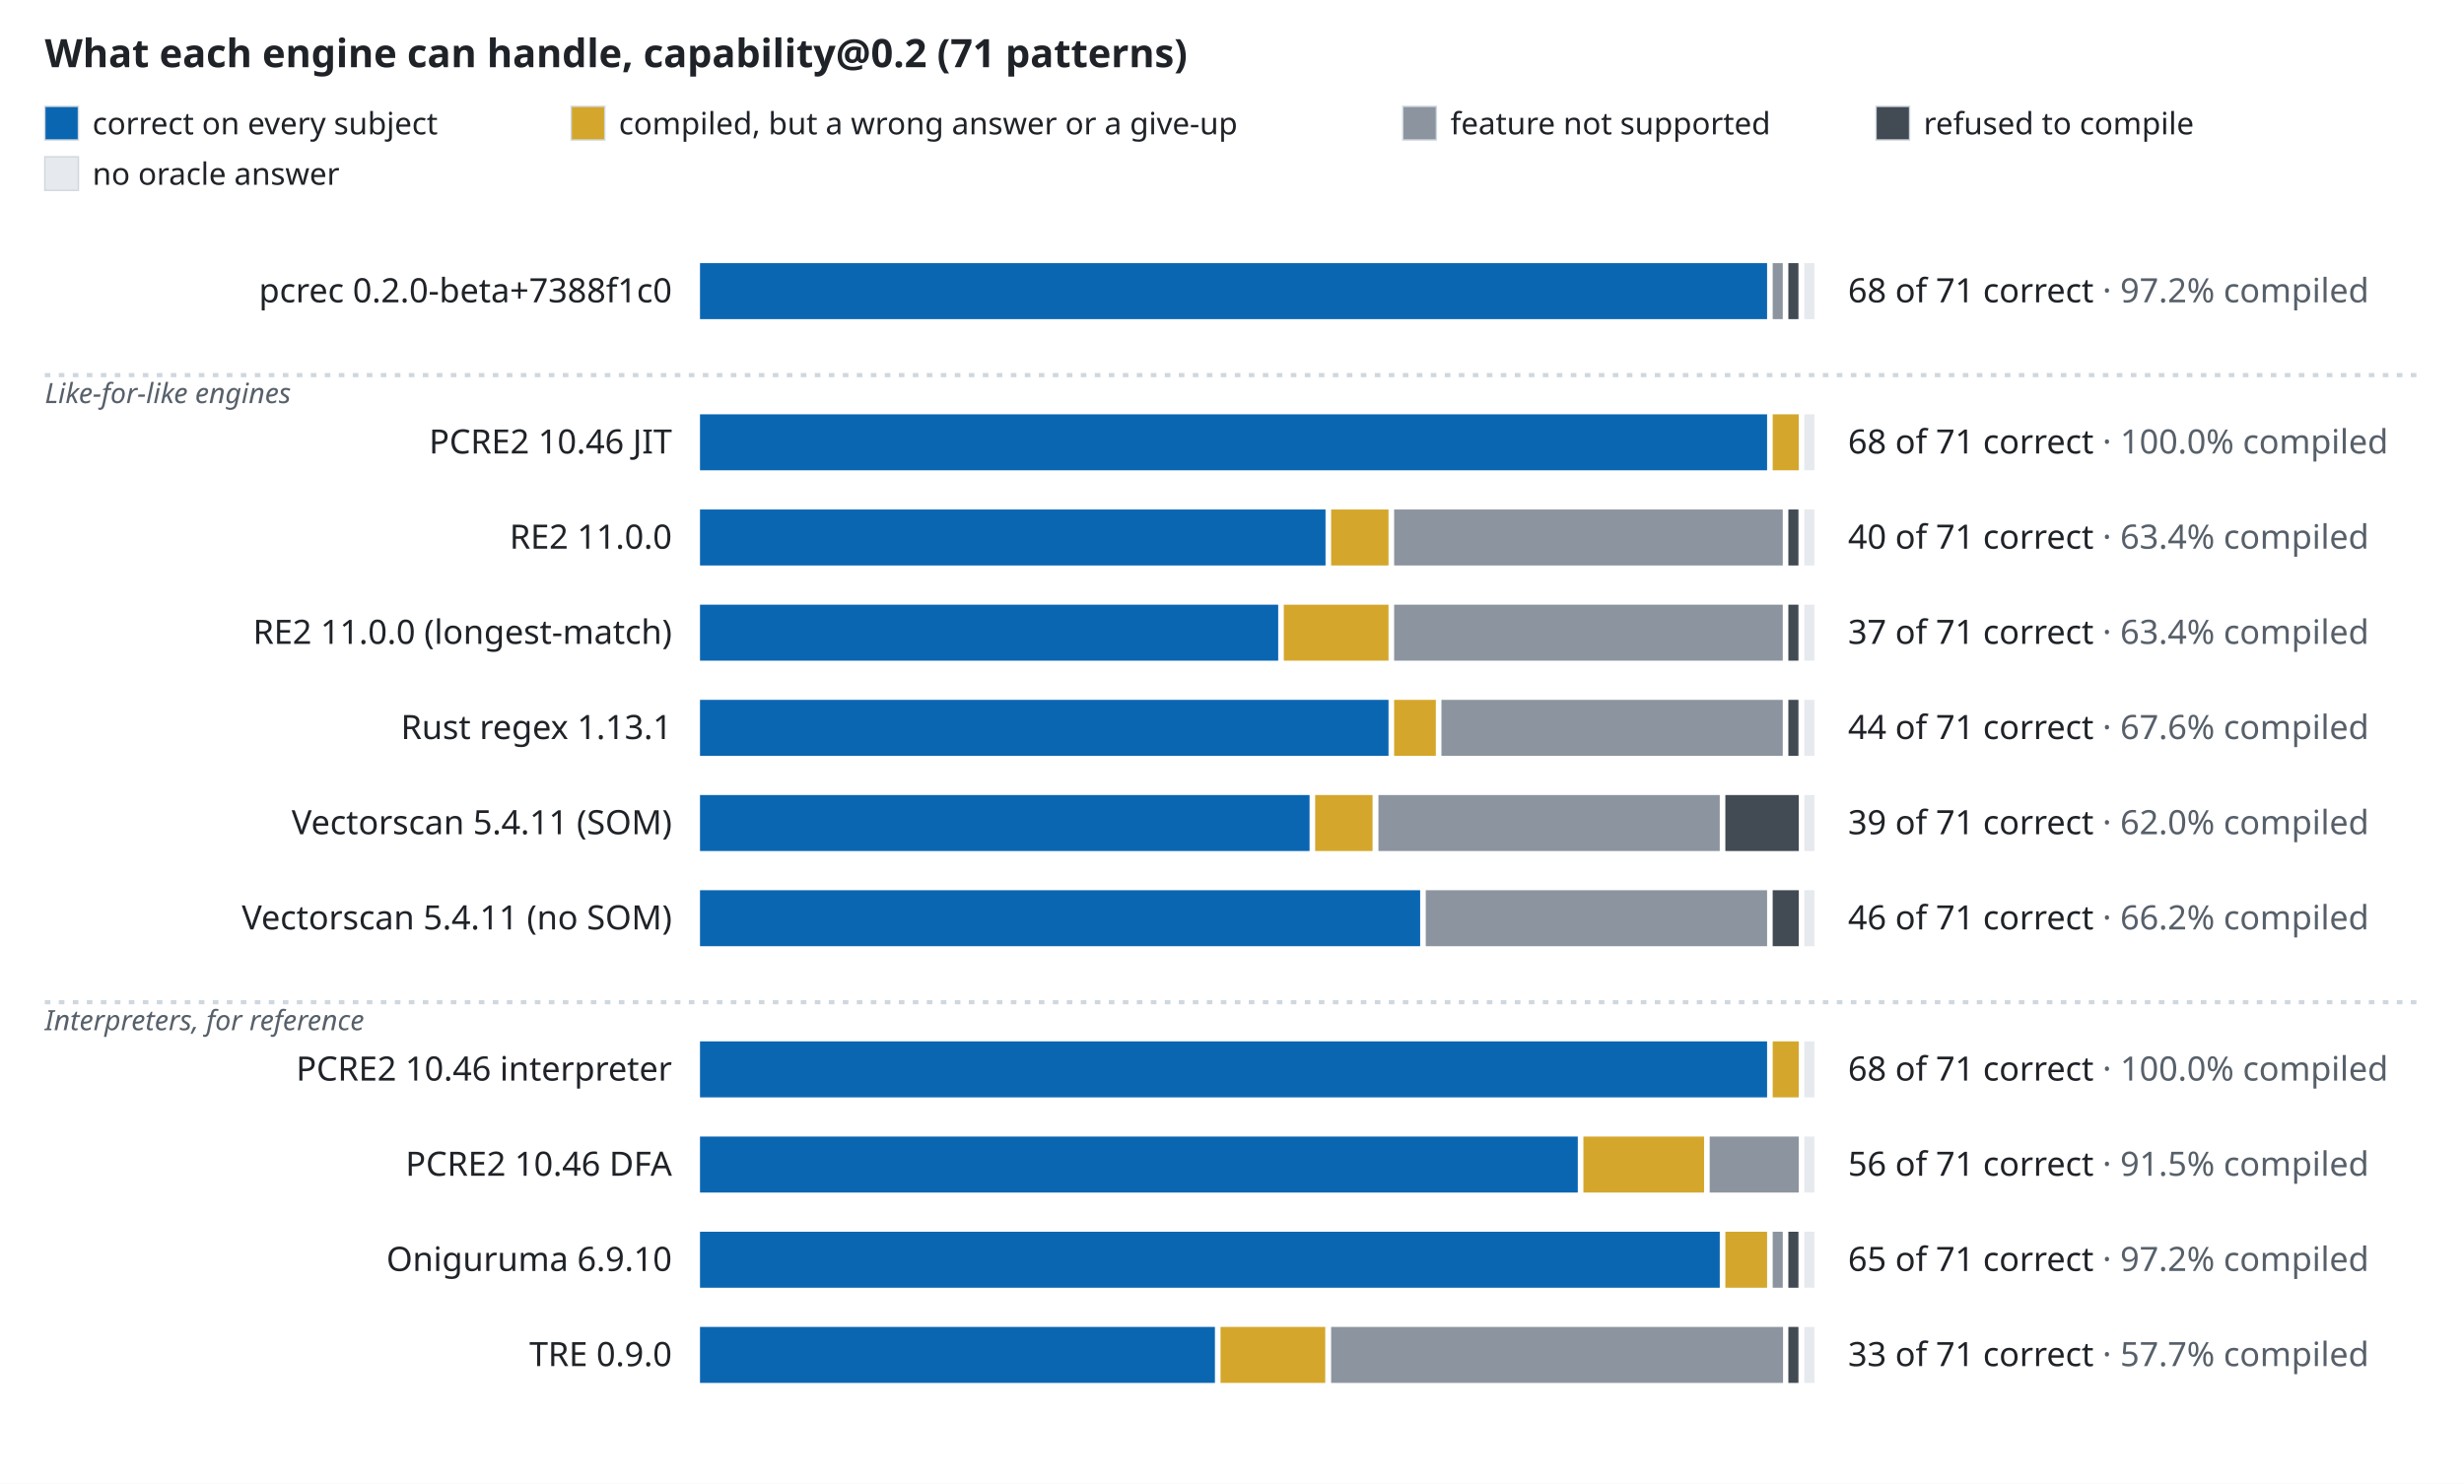
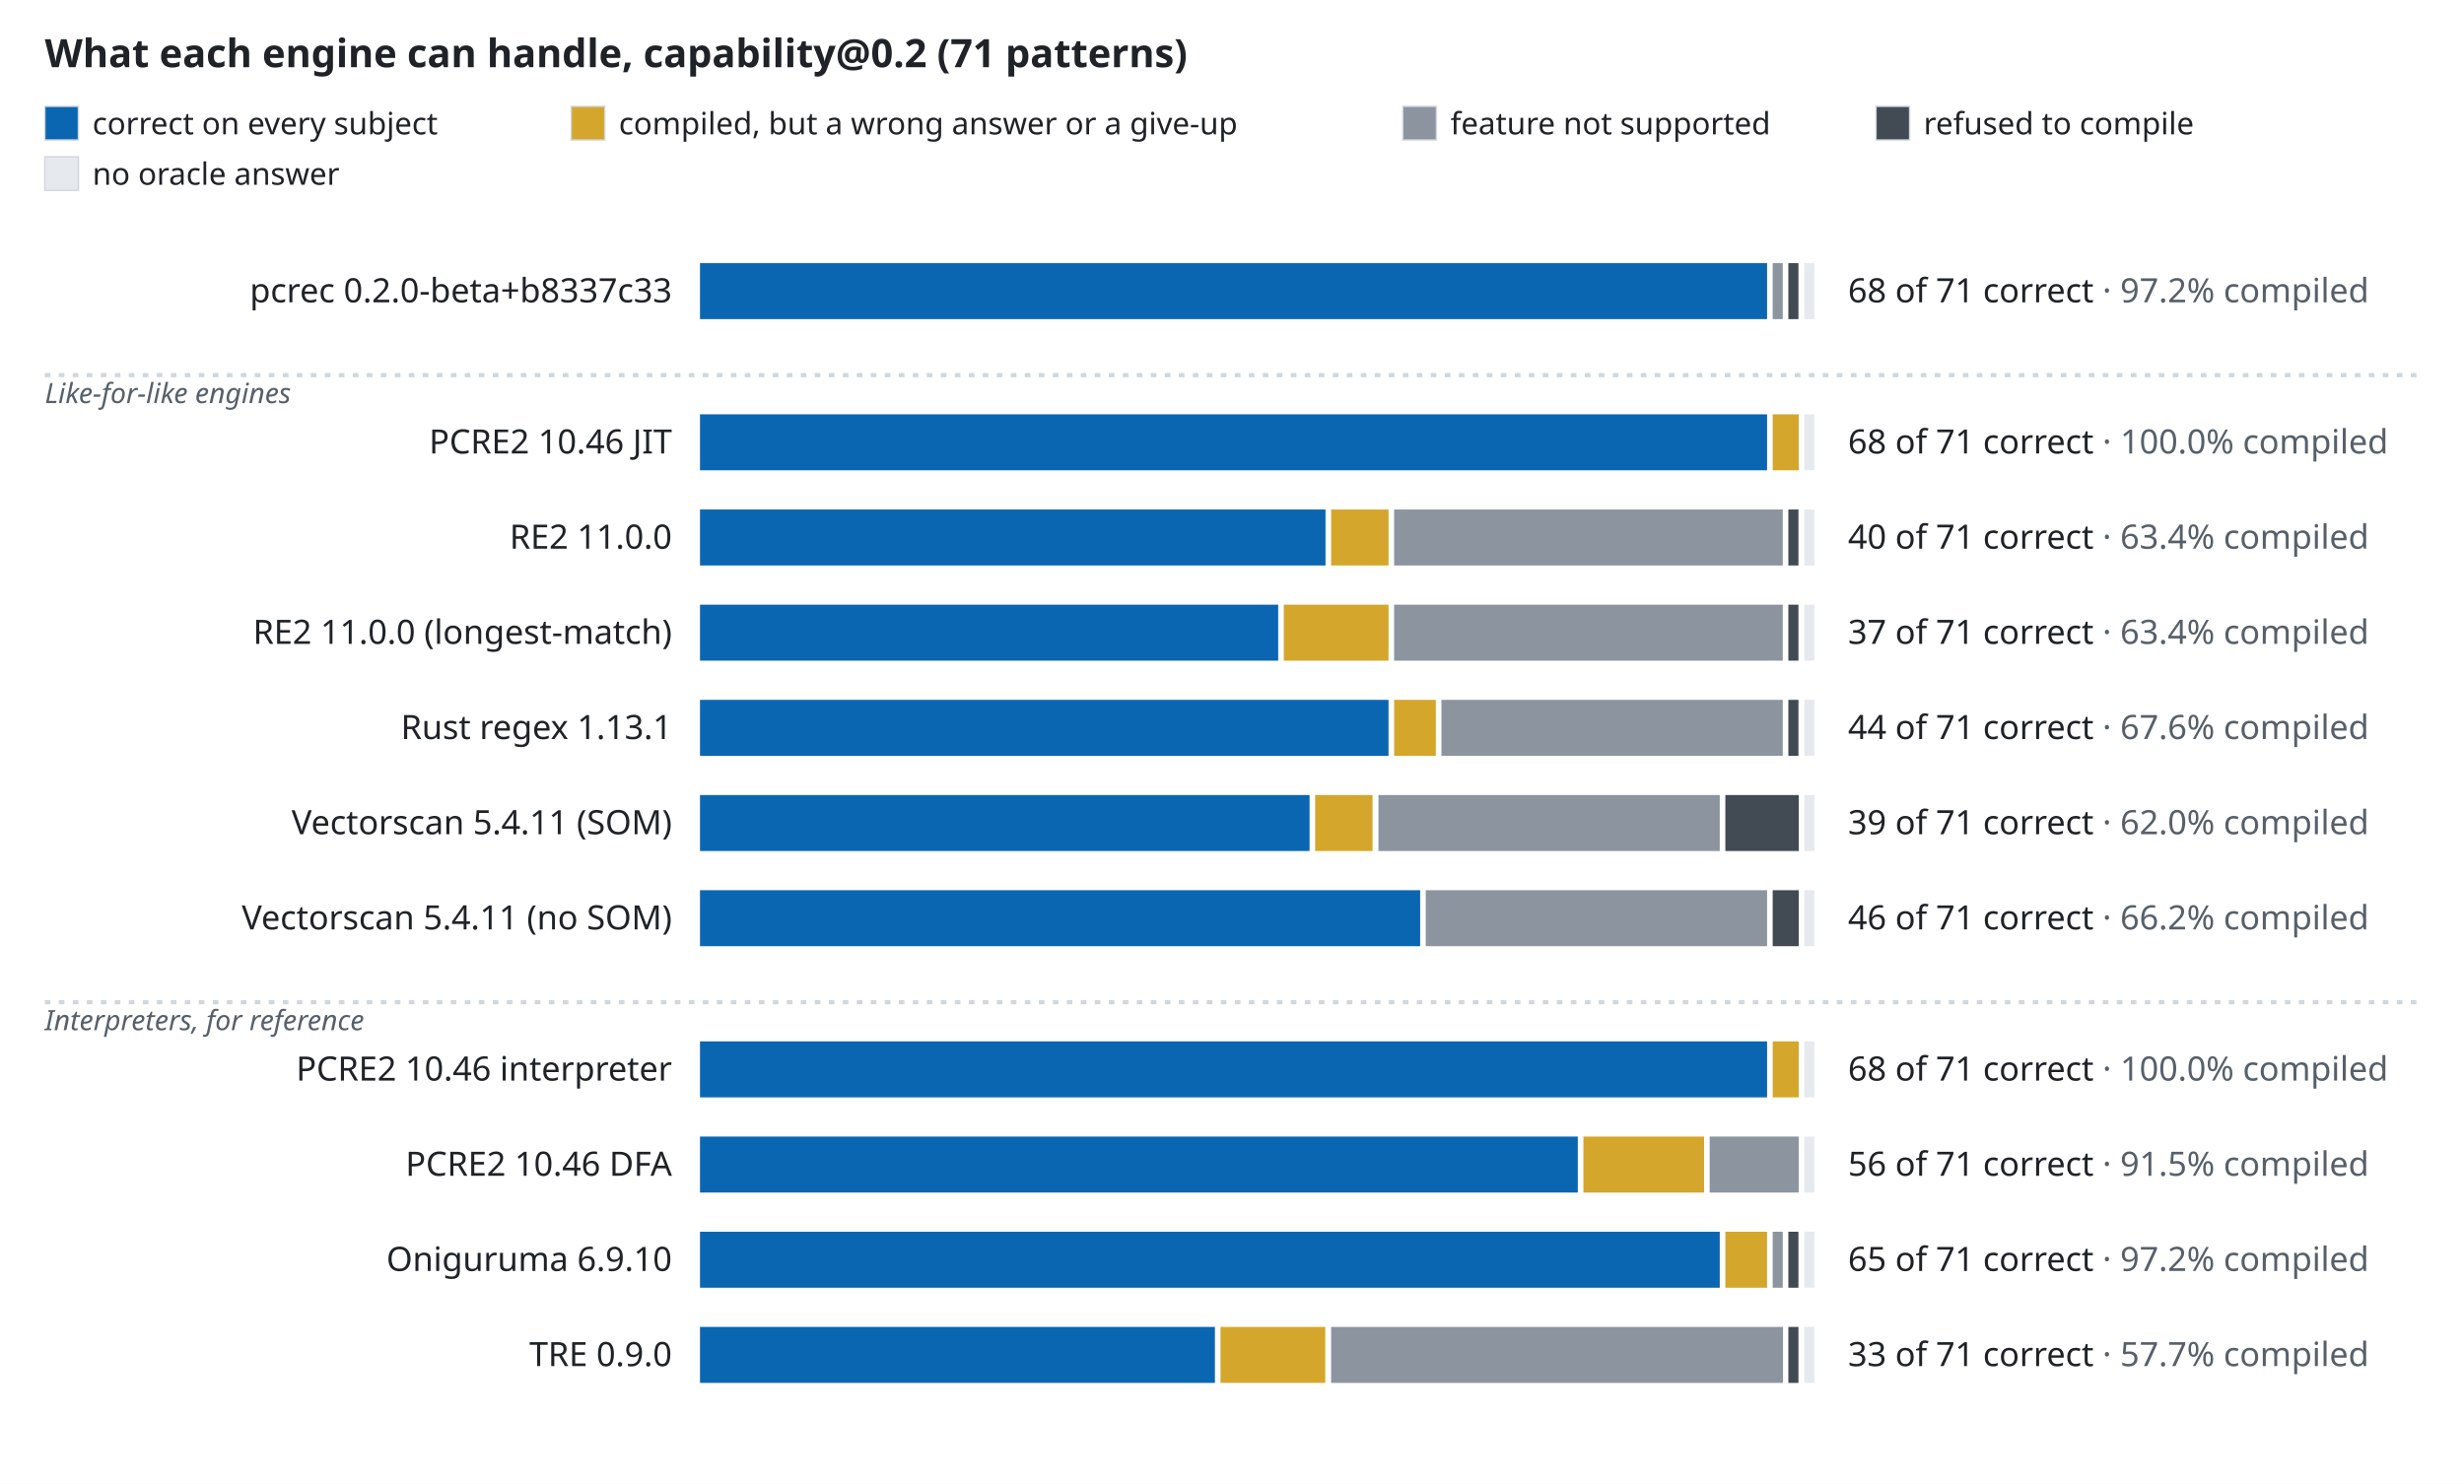
<svg xmlns="http://www.w3.org/2000/svg" width="880" height="530" viewBox="0 0 880 530" role="img" aria-label="What each engine can handle: for each engine, how many of the set's 71 patterns it answers correctly, answers wrongly or gives up on, does not support, or refuses to compile">
  <rect width="880" height="530" fill="#ffffff" />
  <text x="16" y="24" font-family="sans-serif" font-size="14" font-weight="bold" fill="#1f2328">What each engine can handle, capability@0.2 (71 patterns)</text>
  <rect x="16" y="38" width="12" height="12" fill="#0b66b2" stroke="#d0d7de" stroke-width="0.5" />
  <text x="33" y="48" font-family="sans-serif" font-size="11" fill="#1f2328">correct on every subject</text>
  <rect x="204" y="38" width="12" height="12" fill="#d4a72c" stroke="#d0d7de" stroke-width="0.5" />
  <text x="221" y="48" font-family="sans-serif" font-size="11" fill="#1f2328">compiled, but a wrong answer or a give-up</text>
  <rect x="501" y="38" width="12" height="12" fill="#8c959f" stroke="#d0d7de" stroke-width="0.5" />
  <text x="518" y="48" font-family="sans-serif" font-size="11" fill="#1f2328">feature not supported</text>
  <rect x="670" y="38" width="12" height="12" fill="#424a53" stroke="#d0d7de" stroke-width="0.5" />
  <text x="687" y="48" font-family="sans-serif" font-size="11" fill="#1f2328">refused to compile</text>
  <rect x="16" y="56" width="12" height="12" fill="#e6e9ed" stroke="#d0d7de" stroke-width="0.5" />
  <text x="33" y="66" font-family="sans-serif" font-size="11" fill="#1f2328">no oracle answer</text>
-   <text x="240" y="108.0" text-anchor="end" font-family="sans-serif" font-size="12" fill="#1f2328">pcrec 0.2.0-beta+7388f1c0</text>
+   <text x="240" y="108.0" text-anchor="end" font-family="sans-serif" font-size="12" fill="#1f2328">pcrec 0.2.0-beta+b8337c33</text>
  <rect x="250.0" y="94" width="381.1" height="20" fill="#0b66b2" />
  <rect x="633.1" y="94" width="3.6" height="20" fill="#8c959f" />
  <rect x="638.7" y="94" width="3.6" height="20" fill="#424a53" />
  <rect x="644.4" y="94" width="3.6" height="20" fill="#e6e9ed" />
  <text x="660" y="108.0" font-family="sans-serif" font-size="12" fill="#1f2328">68 of 71 correct <tspan fill="#57606a">· 97.2% compiled</tspan>
  </text>
  <line x1="16" y1="134" x2="864" y2="134" stroke="#d0d7de" stroke-width="1.5" stroke-dasharray="2 3" />
  <text x="16" y="144" font-family="sans-serif" font-size="10" font-style="italic" fill="#57606a">Like-for-like engines</text>
  <text x="240" y="162.0" text-anchor="end" font-family="sans-serif" font-size="12" fill="#1f2328">PCRE2 10.46 JIT</text>
  <rect x="250.0" y="148" width="381.1" height="20" fill="#0b66b2" />
  <rect x="633.1" y="148" width="9.3" height="20" fill="#d4a72c" />
  <rect x="644.4" y="148" width="3.6" height="20" fill="#e6e9ed" />
  <text x="660" y="162.0" font-family="sans-serif" font-size="12" fill="#1f2328">68 of 71 correct <tspan fill="#57606a">· 100.0% compiled</tspan>
  </text>
  <text x="240" y="196.0" text-anchor="end" font-family="sans-serif" font-size="12" fill="#1f2328">RE2 11.0.0</text>
  <rect x="250.0" y="182" width="223.4" height="20" fill="#0b66b2" />
  <rect x="475.4" y="182" width="20.5" height="20" fill="#d4a72c" />
  <rect x="497.9" y="182" width="138.8" height="20" fill="#8c959f" />
  <rect x="638.7" y="182" width="3.6" height="20" fill="#424a53" />
  <rect x="644.4" y="182" width="3.6" height="20" fill="#e6e9ed" />
  <text x="660" y="196.0" font-family="sans-serif" font-size="12" fill="#1f2328">40 of 71 correct <tspan fill="#57606a">· 63.4% compiled</tspan>
  </text>
  <text x="240" y="230.0" text-anchor="end" font-family="sans-serif" font-size="12" fill="#1f2328">RE2 11.0.0 (longest-match)</text>
  <rect x="250.0" y="216" width="206.5" height="20" fill="#0b66b2" />
  <rect x="458.5" y="216" width="37.4" height="20" fill="#d4a72c" />
  <rect x="497.9" y="216" width="138.8" height="20" fill="#8c959f" />
  <rect x="638.7" y="216" width="3.6" height="20" fill="#424a53" />
  <rect x="644.4" y="216" width="3.6" height="20" fill="#e6e9ed" />
  <text x="660" y="230.0" font-family="sans-serif" font-size="12" fill="#1f2328">37 of 71 correct <tspan fill="#57606a">· 63.4% compiled</tspan>
  </text>
  <text x="240" y="264.0" text-anchor="end" font-family="sans-serif" font-size="12" fill="#1f2328">Rust regex 1.13.1</text>
  <rect x="250.0" y="250" width="245.9" height="20" fill="#0b66b2" />
  <rect x="497.9" y="250" width="14.9" height="20" fill="#d4a72c" />
  <rect x="514.8" y="250" width="121.9" height="20" fill="#8c959f" />
  <rect x="638.7" y="250" width="3.6" height="20" fill="#424a53" />
  <rect x="644.4" y="250" width="3.6" height="20" fill="#e6e9ed" />
  <text x="660" y="264.0" font-family="sans-serif" font-size="12" fill="#1f2328">44 of 71 correct <tspan fill="#57606a">· 67.6% compiled</tspan>
  </text>
  <text x="240" y="298.0" text-anchor="end" font-family="sans-serif" font-size="12" fill="#1f2328">Vectorscan 5.4.11 (SOM)</text>
  <rect x="250.0" y="284" width="217.7" height="20" fill="#0b66b2" />
  <rect x="469.7" y="284" width="20.5" height="20" fill="#d4a72c" />
  <rect x="492.3" y="284" width="121.9" height="20" fill="#8c959f" />
  <rect x="616.2" y="284" width="26.2" height="20" fill="#424a53" />
  <rect x="644.4" y="284" width="3.6" height="20" fill="#e6e9ed" />
  <text x="660" y="298.0" font-family="sans-serif" font-size="12" fill="#1f2328">39 of 71 correct <tspan fill="#57606a">· 62.0% compiled</tspan>
  </text>
  <text x="240" y="332.0" text-anchor="end" font-family="sans-serif" font-size="12" fill="#1f2328">Vectorscan 5.4.11 (no SOM)</text>
  <rect x="250.0" y="318" width="257.2" height="20" fill="#0b66b2" />
  <rect x="509.2" y="318" width="121.9" height="20" fill="#8c959f" />
  <rect x="633.1" y="318" width="9.3" height="20" fill="#424a53" />
  <rect x="644.4" y="318" width="3.6" height="20" fill="#e6e9ed" />
  <text x="660" y="332.0" font-family="sans-serif" font-size="12" fill="#1f2328">46 of 71 correct <tspan fill="#57606a">· 66.2% compiled</tspan>
  </text>
  <line x1="16" y1="358" x2="864" y2="358" stroke="#d0d7de" stroke-width="1.5" stroke-dasharray="2 3" />
  <text x="16" y="368" font-family="sans-serif" font-size="10" font-style="italic" fill="#57606a">Interpreters, for reference</text>
  <text x="240" y="386.0" text-anchor="end" font-family="sans-serif" font-size="12" fill="#1f2328">PCRE2 10.46 interpreter</text>
  <rect x="250.0" y="372" width="381.1" height="20" fill="#0b66b2" />
  <rect x="633.1" y="372" width="9.3" height="20" fill="#d4a72c" />
  <rect x="644.4" y="372" width="3.6" height="20" fill="#e6e9ed" />
  <text x="660" y="386.0" font-family="sans-serif" font-size="12" fill="#1f2328">68 of 71 correct <tspan fill="#57606a">· 100.0% compiled</tspan>
  </text>
  <text x="240" y="420.0" text-anchor="end" font-family="sans-serif" font-size="12" fill="#1f2328">PCRE2 10.46 DFA</text>
  <rect x="250.0" y="406" width="313.5" height="20" fill="#0b66b2" />
  <rect x="565.5" y="406" width="43.1" height="20" fill="#d4a72c" />
  <rect x="610.6" y="406" width="31.8" height="20" fill="#8c959f" />
  <rect x="644.4" y="406" width="3.6" height="20" fill="#e6e9ed" />
  <text x="660" y="420.0" font-family="sans-serif" font-size="12" fill="#1f2328">56 of 71 correct <tspan fill="#57606a">· 91.5% compiled</tspan>
  </text>
  <text x="240" y="454.0" text-anchor="end" font-family="sans-serif" font-size="12" fill="#1f2328">Oniguruma 6.9.10</text>
  <rect x="250.0" y="440" width="364.2" height="20" fill="#0b66b2" />
  <rect x="616.2" y="440" width="14.9" height="20" fill="#d4a72c" />
  <rect x="633.1" y="440" width="3.6" height="20" fill="#8c959f" />
  <rect x="638.7" y="440" width="3.6" height="20" fill="#424a53" />
  <rect x="644.4" y="440" width="3.6" height="20" fill="#e6e9ed" />
  <text x="660" y="454.0" font-family="sans-serif" font-size="12" fill="#1f2328">65 of 71 correct <tspan fill="#57606a">· 97.2% compiled</tspan>
  </text>
  <text x="240" y="488.0" text-anchor="end" font-family="sans-serif" font-size="12" fill="#1f2328">TRE 0.9.0</text>
  <rect x="250.0" y="474" width="183.9" height="20" fill="#0b66b2" />
  <rect x="435.9" y="474" width="37.4" height="20" fill="#d4a72c" />
  <rect x="475.4" y="474" width="161.4" height="20" fill="#8c959f" />
  <rect x="638.7" y="474" width="3.6" height="20" fill="#424a53" />
  <rect x="644.4" y="474" width="3.6" height="20" fill="#e6e9ed" />
  <text x="660" y="488.0" font-family="sans-serif" font-size="12" fill="#1f2328">33 of 71 correct <tspan fill="#57606a">· 57.7% compiled</tspan>
  </text>
</svg>
